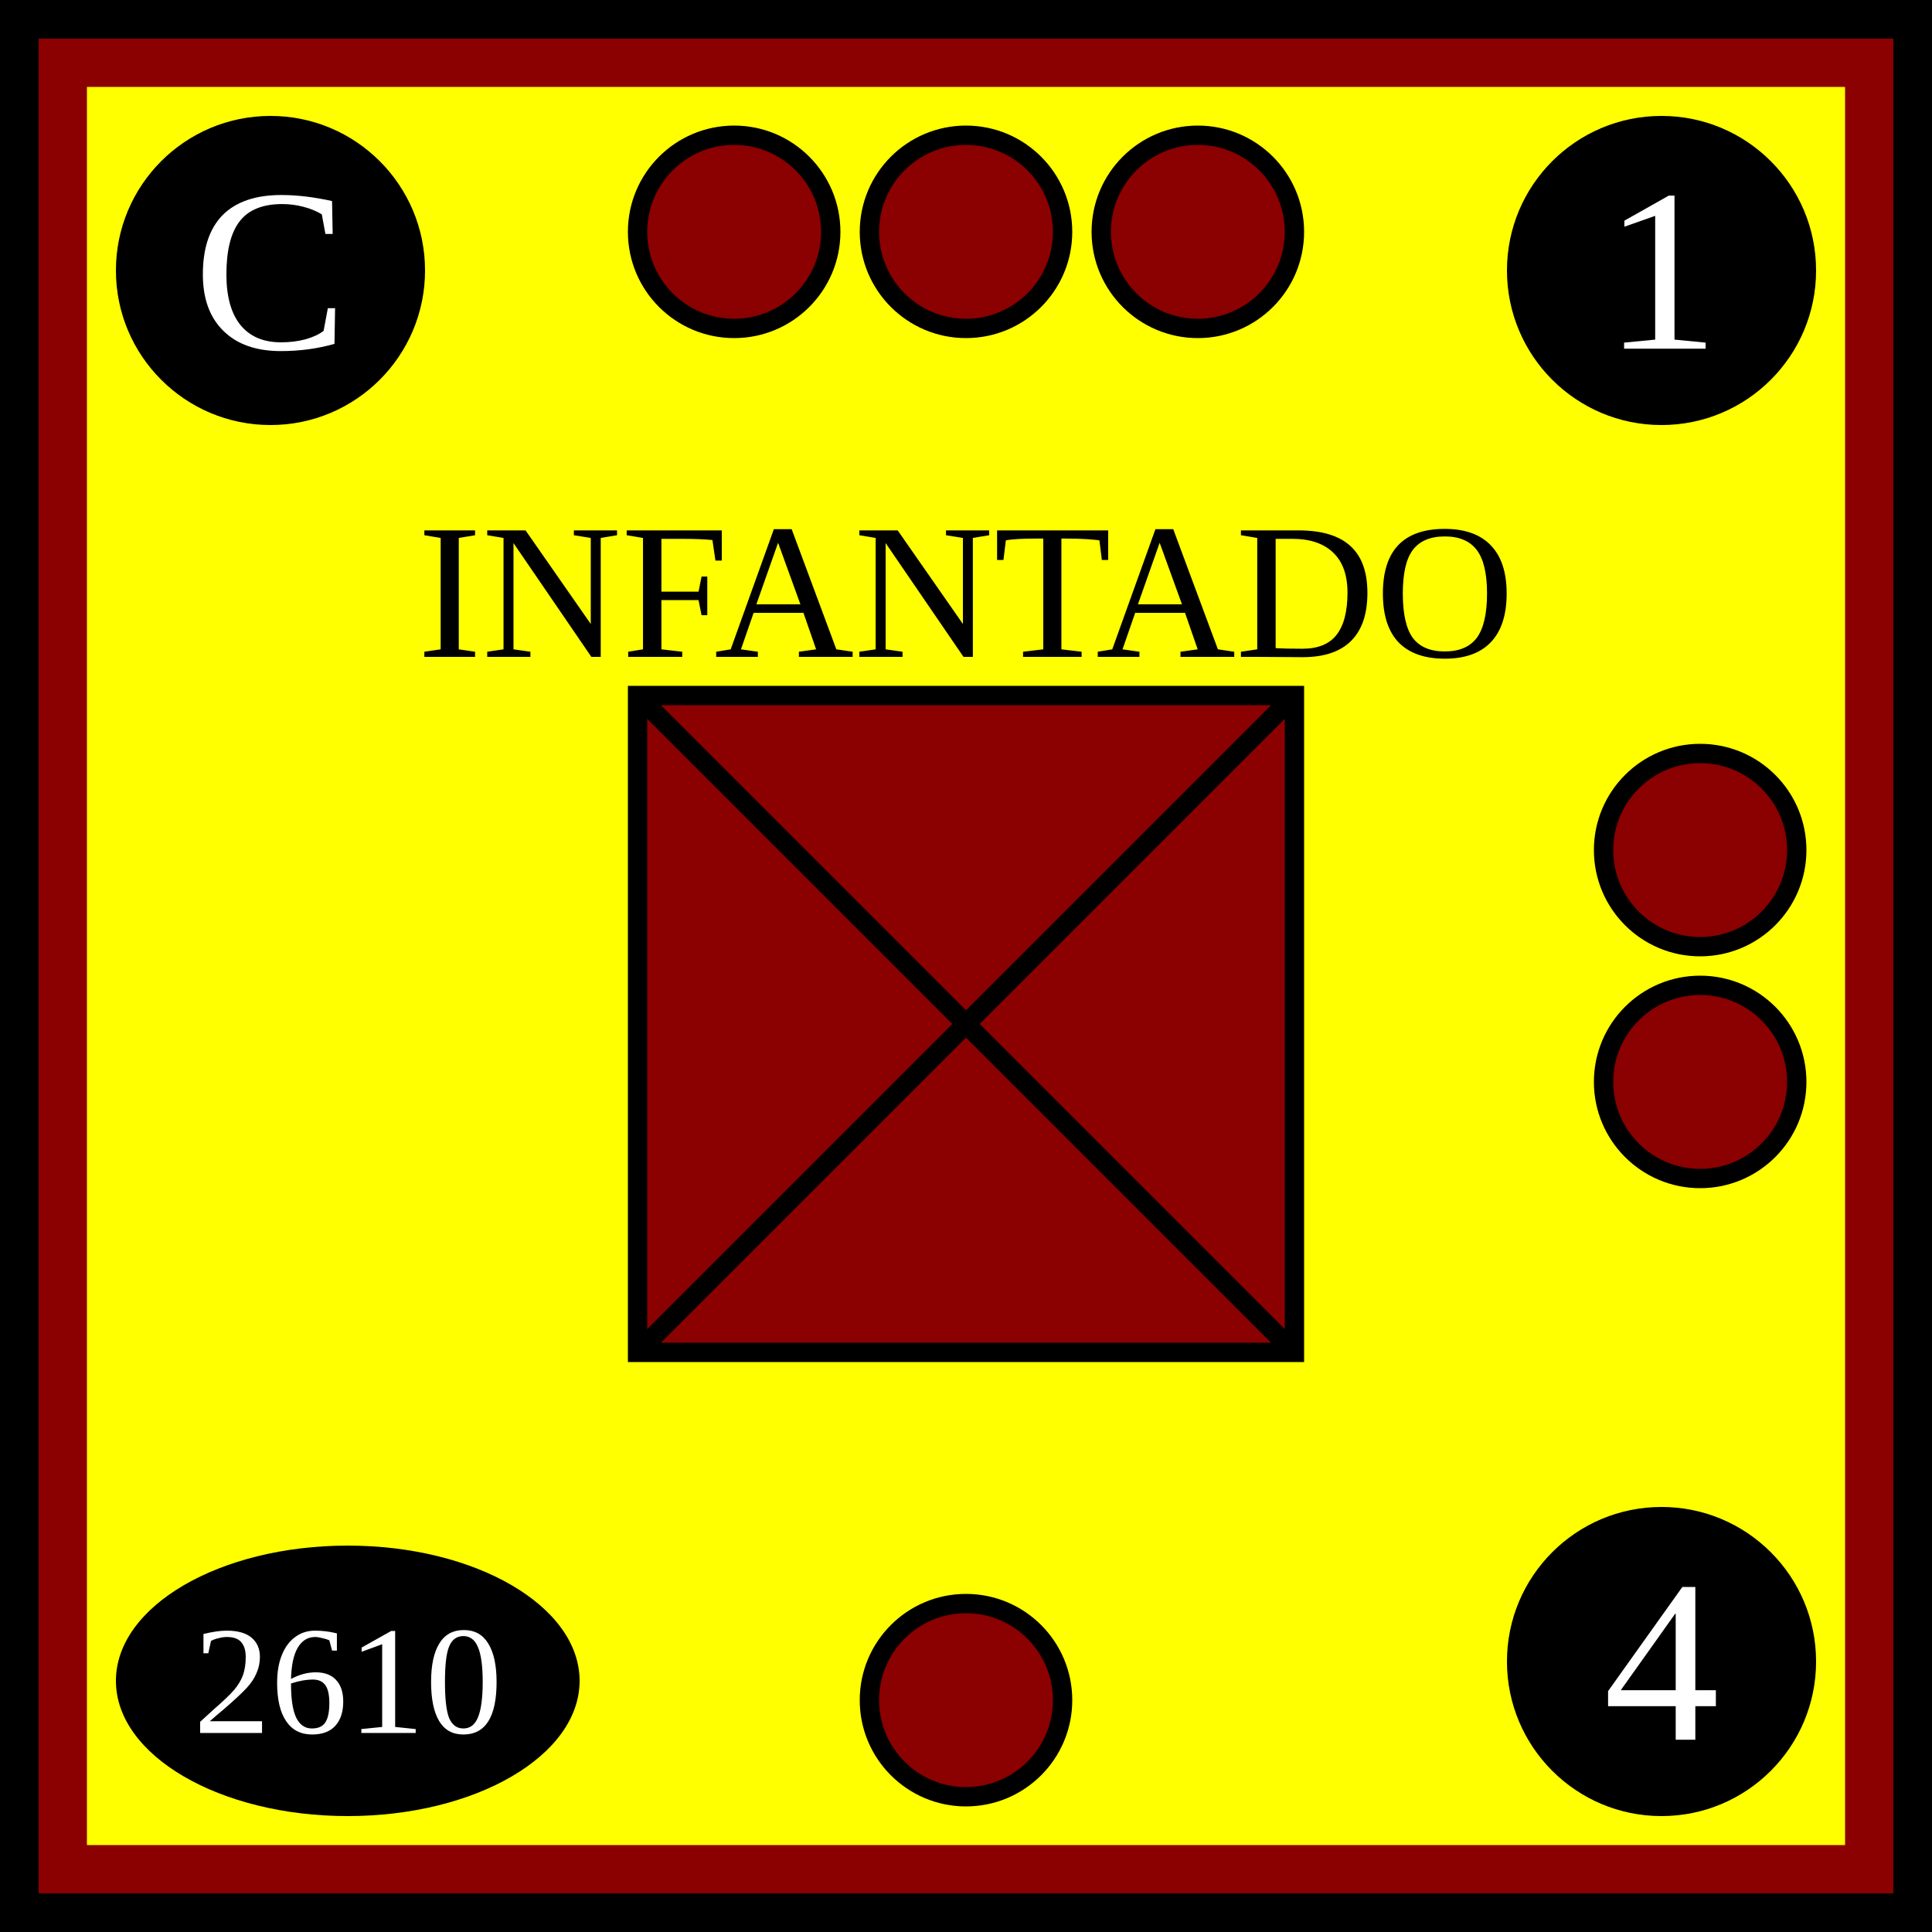
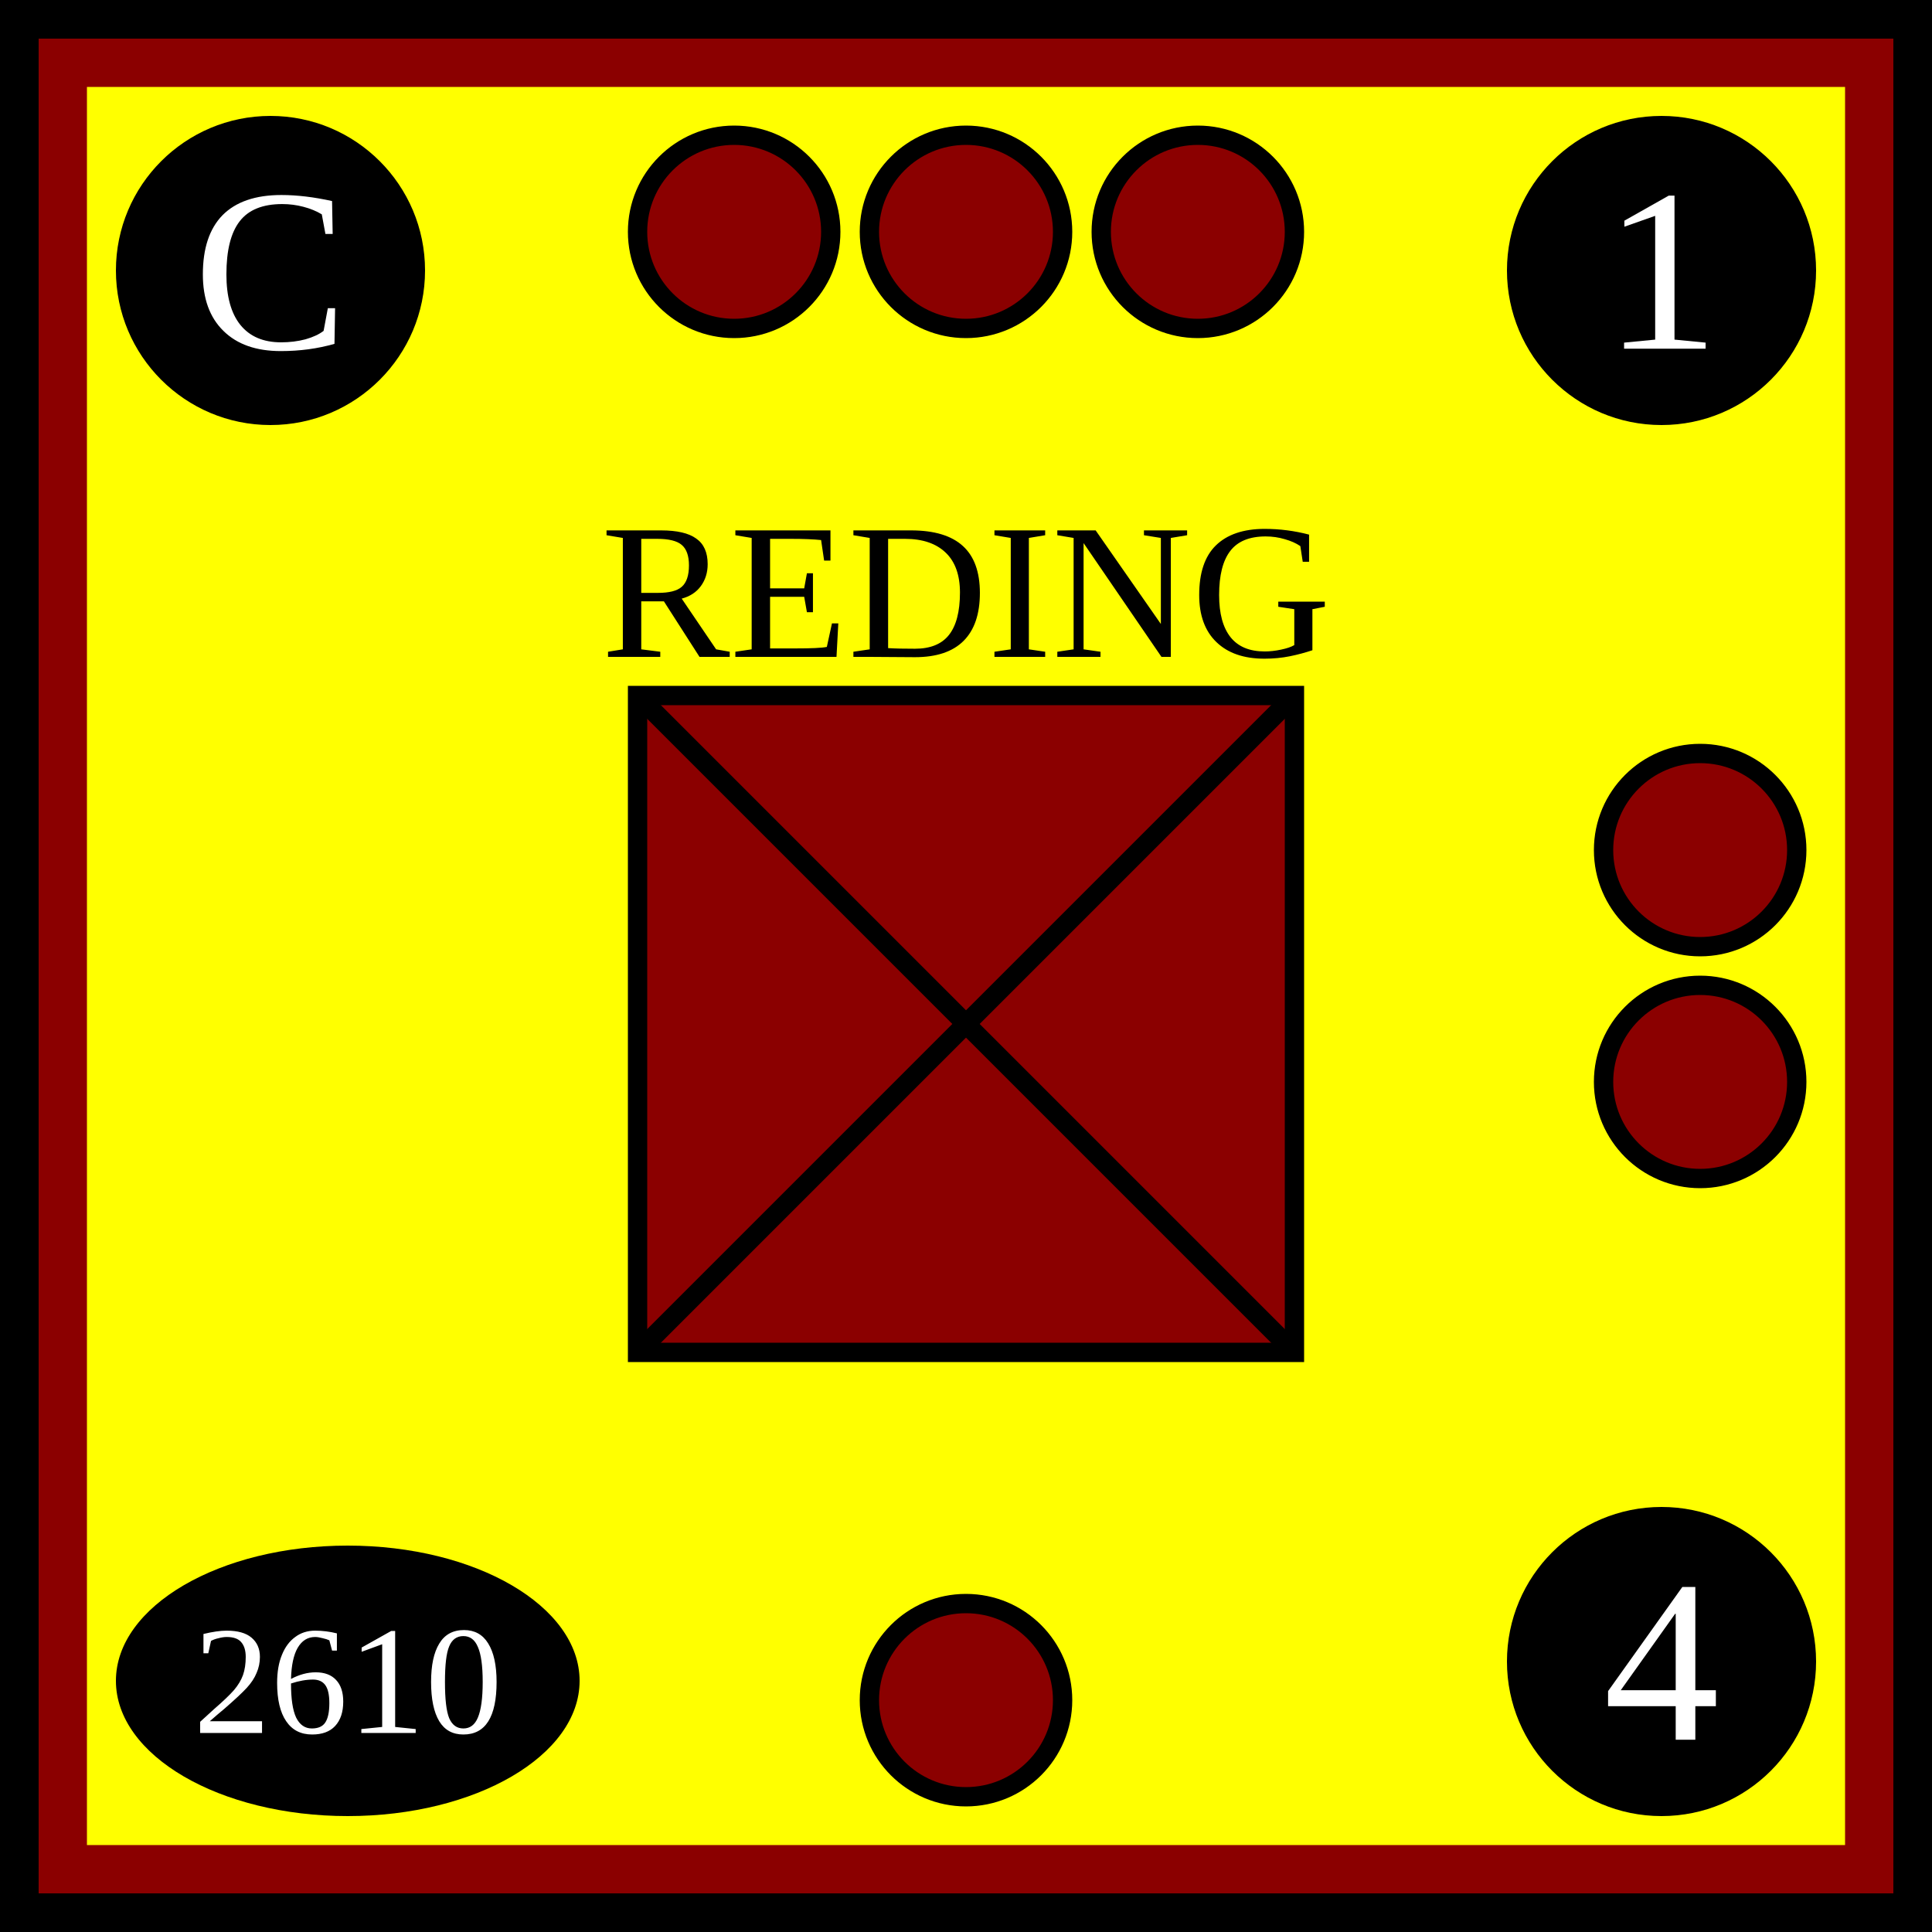
<svg xmlns="http://www.w3.org/2000/svg" viewBox="0 0 100 100" width="100" height="100">
  <defs id="common">
    <rect id="background" width="100" height="100" fill="yellow" stroke="darkred" stroke-width="9" />
    <g id="border" stroke="black" stroke-width="2">
      <line x1="0" y1="1" x2="100" y2="1" />
      <line x1="1" y1="1" x2="1" y2="100" />
      <line x1="0" y1="99" x2="100" y2="99" />
      <line x1="99" y1="1" x2="99" y2="100" />
    </g>
    <clipPath id="block">
      <use href="#background" />
    </clipPath>
  </defs>
  <g id="unit">
    <use href="#background" clip-path="url(#block)" />
    <use href="#border" clip-path="url(#block)" />
    <g id="symbol" text-anchor="middle">
-       <text x="50" y="34" font-size="10">INFANTADO</text>
+       <text x="50" y="34" font-size="10">REDING</text>
      <rect x="33" y="36" width="34" height="34" fill="darkred" stroke="black" />
      <line x1="33" y1="36" x2="67" y2="70" stroke="black" />
      <line x1="33" y1="70" x2="67" y2="36" stroke="black" />
    </g>
    <g id="attributes" text-anchor="middle" dominant-baseline="central" font-size="12" fill="black">
      <g id="initiative">
        <circle cx="14" cy="14" r="8" />
        <text x="14" y="14" fill="white">C</text>
      </g>
      <g id="firepower">
        <circle cx="86" cy="14" r="8" />
        <text x="86" y="14" fill="white">1</text>
      </g>
      <g id="movement">
        <circle cx="86" cy="86" r="8" />
        <text x="86" y="86" fill="white">4</text>
      </g>
      <g id="arrival">
        <ellipse cx="18" cy="87" rx="12" ry="7" />
        <text x="18" y="87" font-size="8" fill="white">2610</text>
      </g>
    </g>
    <g id="pips" stroke="black" fill="darkred">
      <g id="strength3">
        <circle id="topleft" cx="38" cy="12" r="5" />
        <circle id="topmiddle" cx="50" cy="12" r="5" />
        <circle id="topright" cx="62" cy="12" r="5" />
      </g>
      <g id="strength2">
        <circle id="righttop" cx="88" cy="44" r="5" />
        <circle id="rightcenter" cx="88" cy="56" r="5" />
      </g>
      <g id="strength1">
        <circle id="bottomleft" cx="50" cy="88" r="5" />
      </g>
    </g>
  </g>
</svg>
